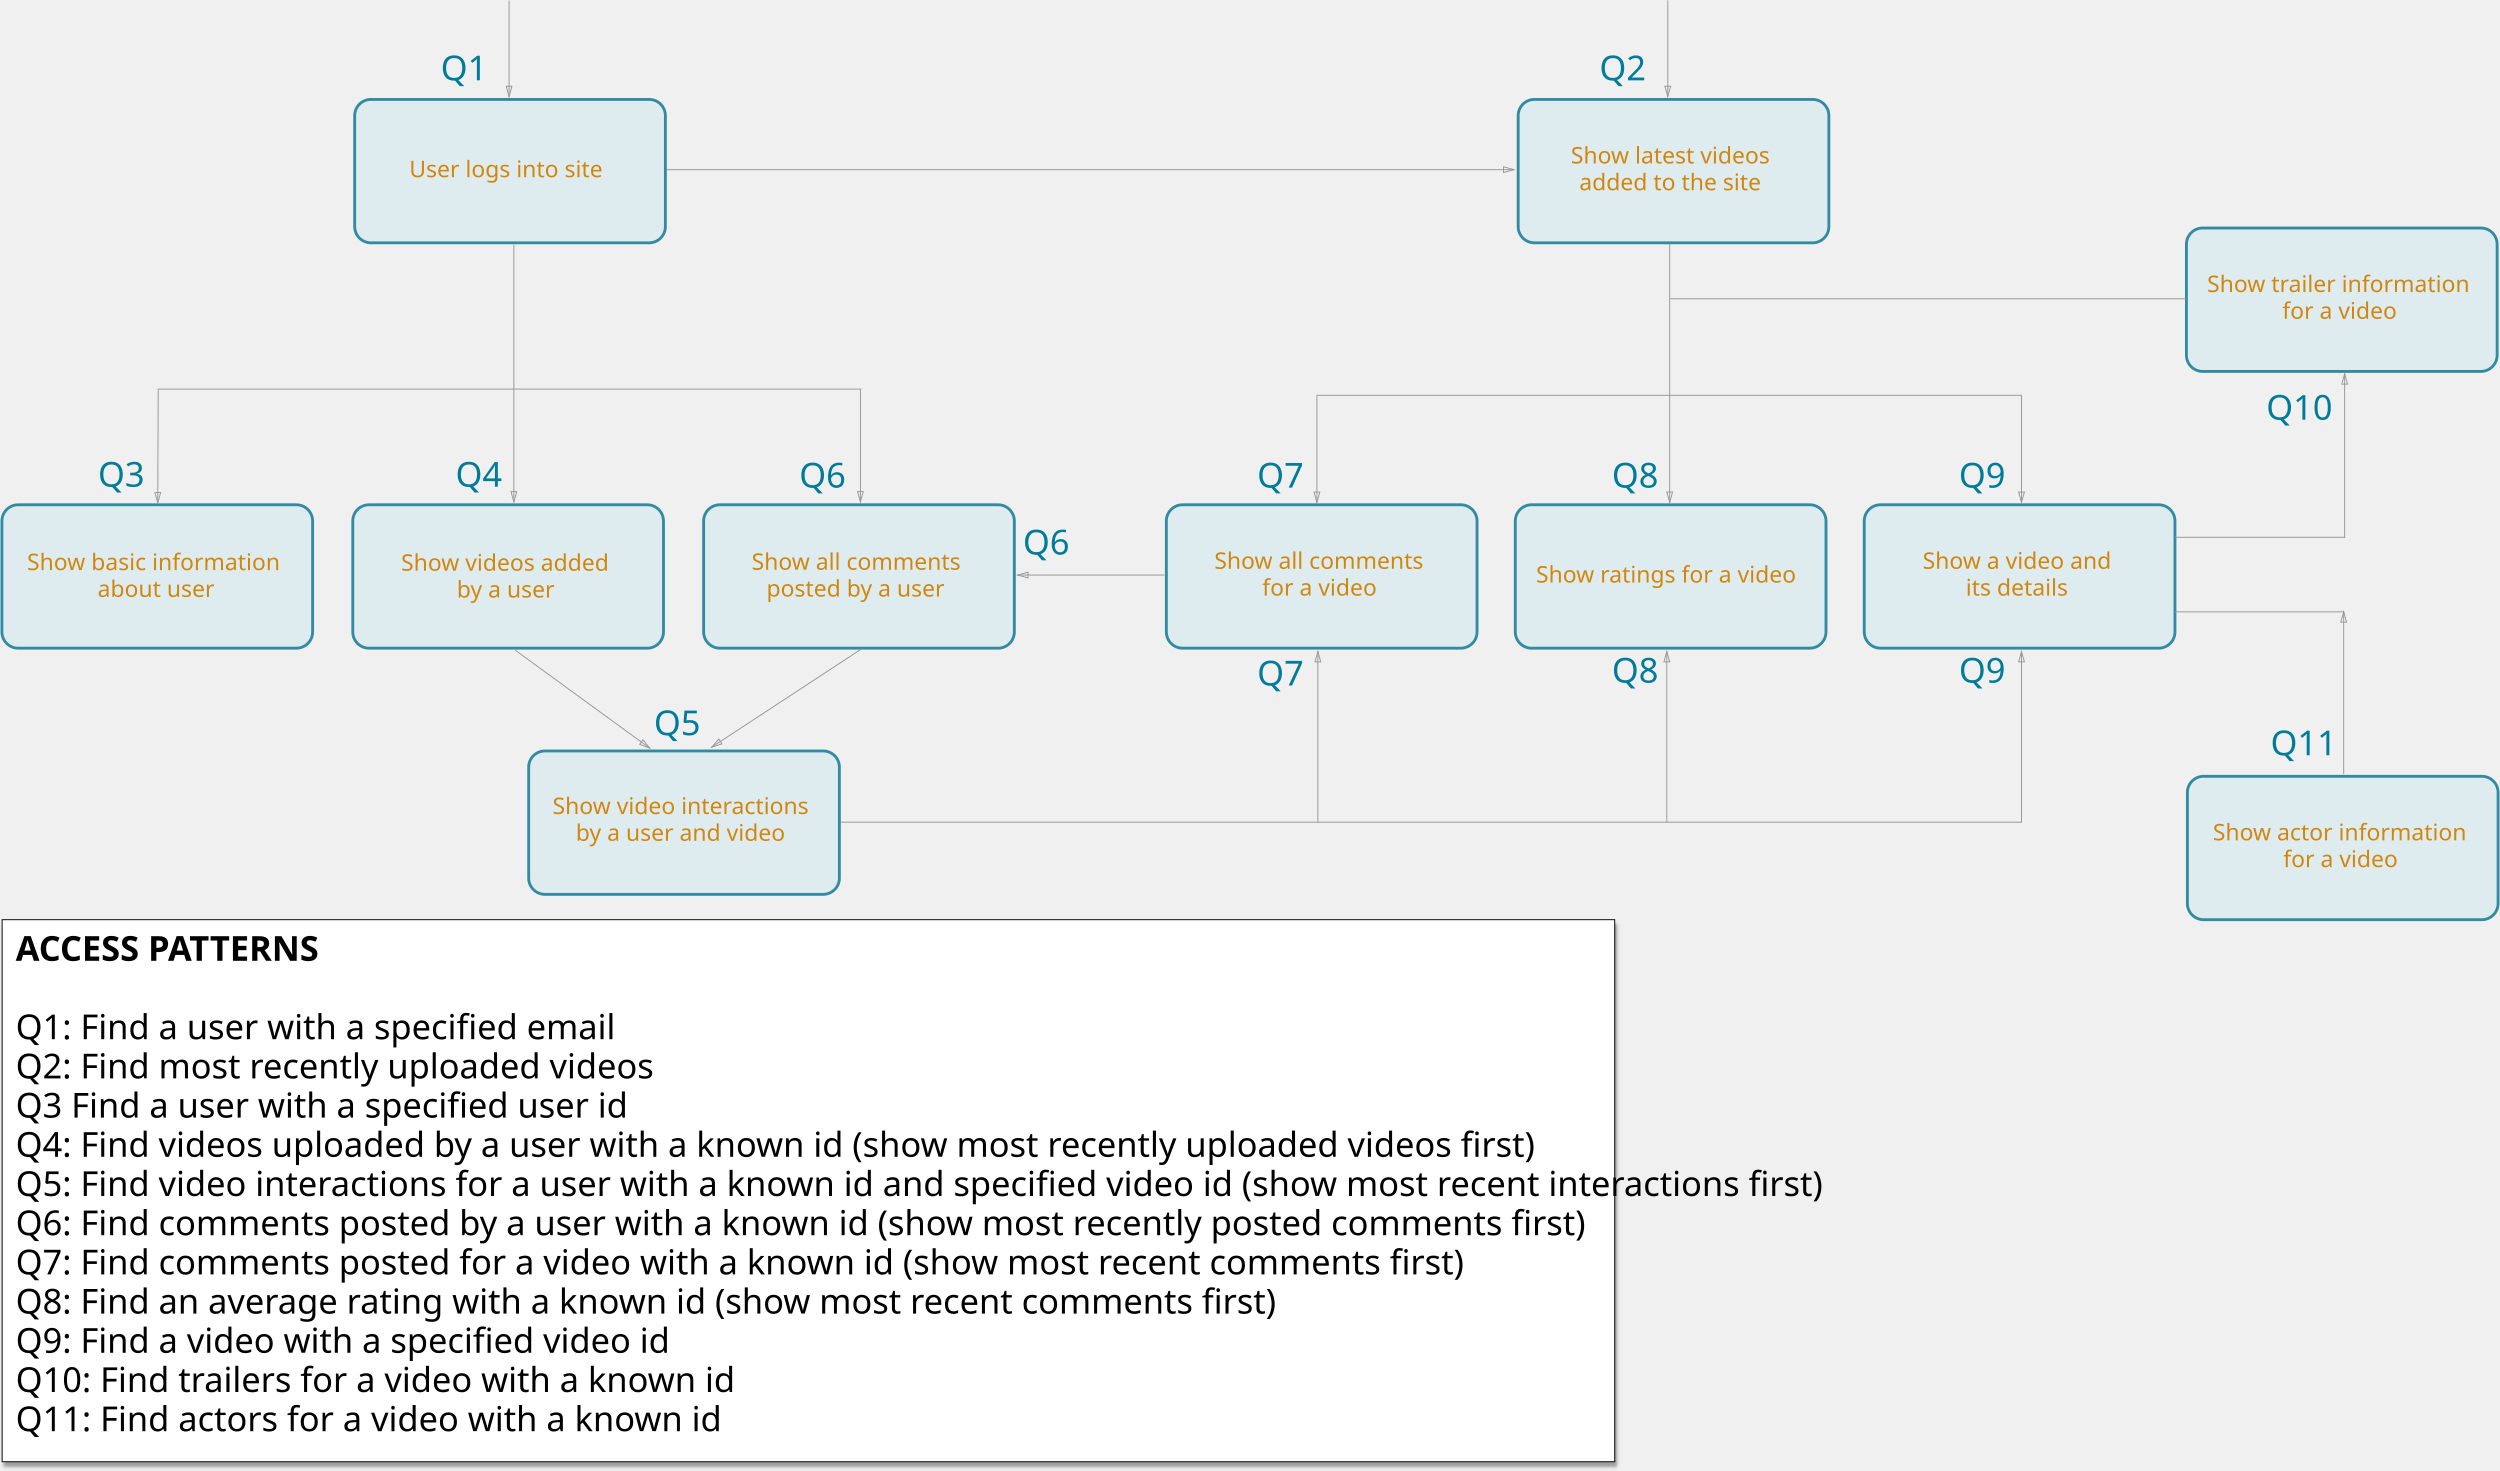
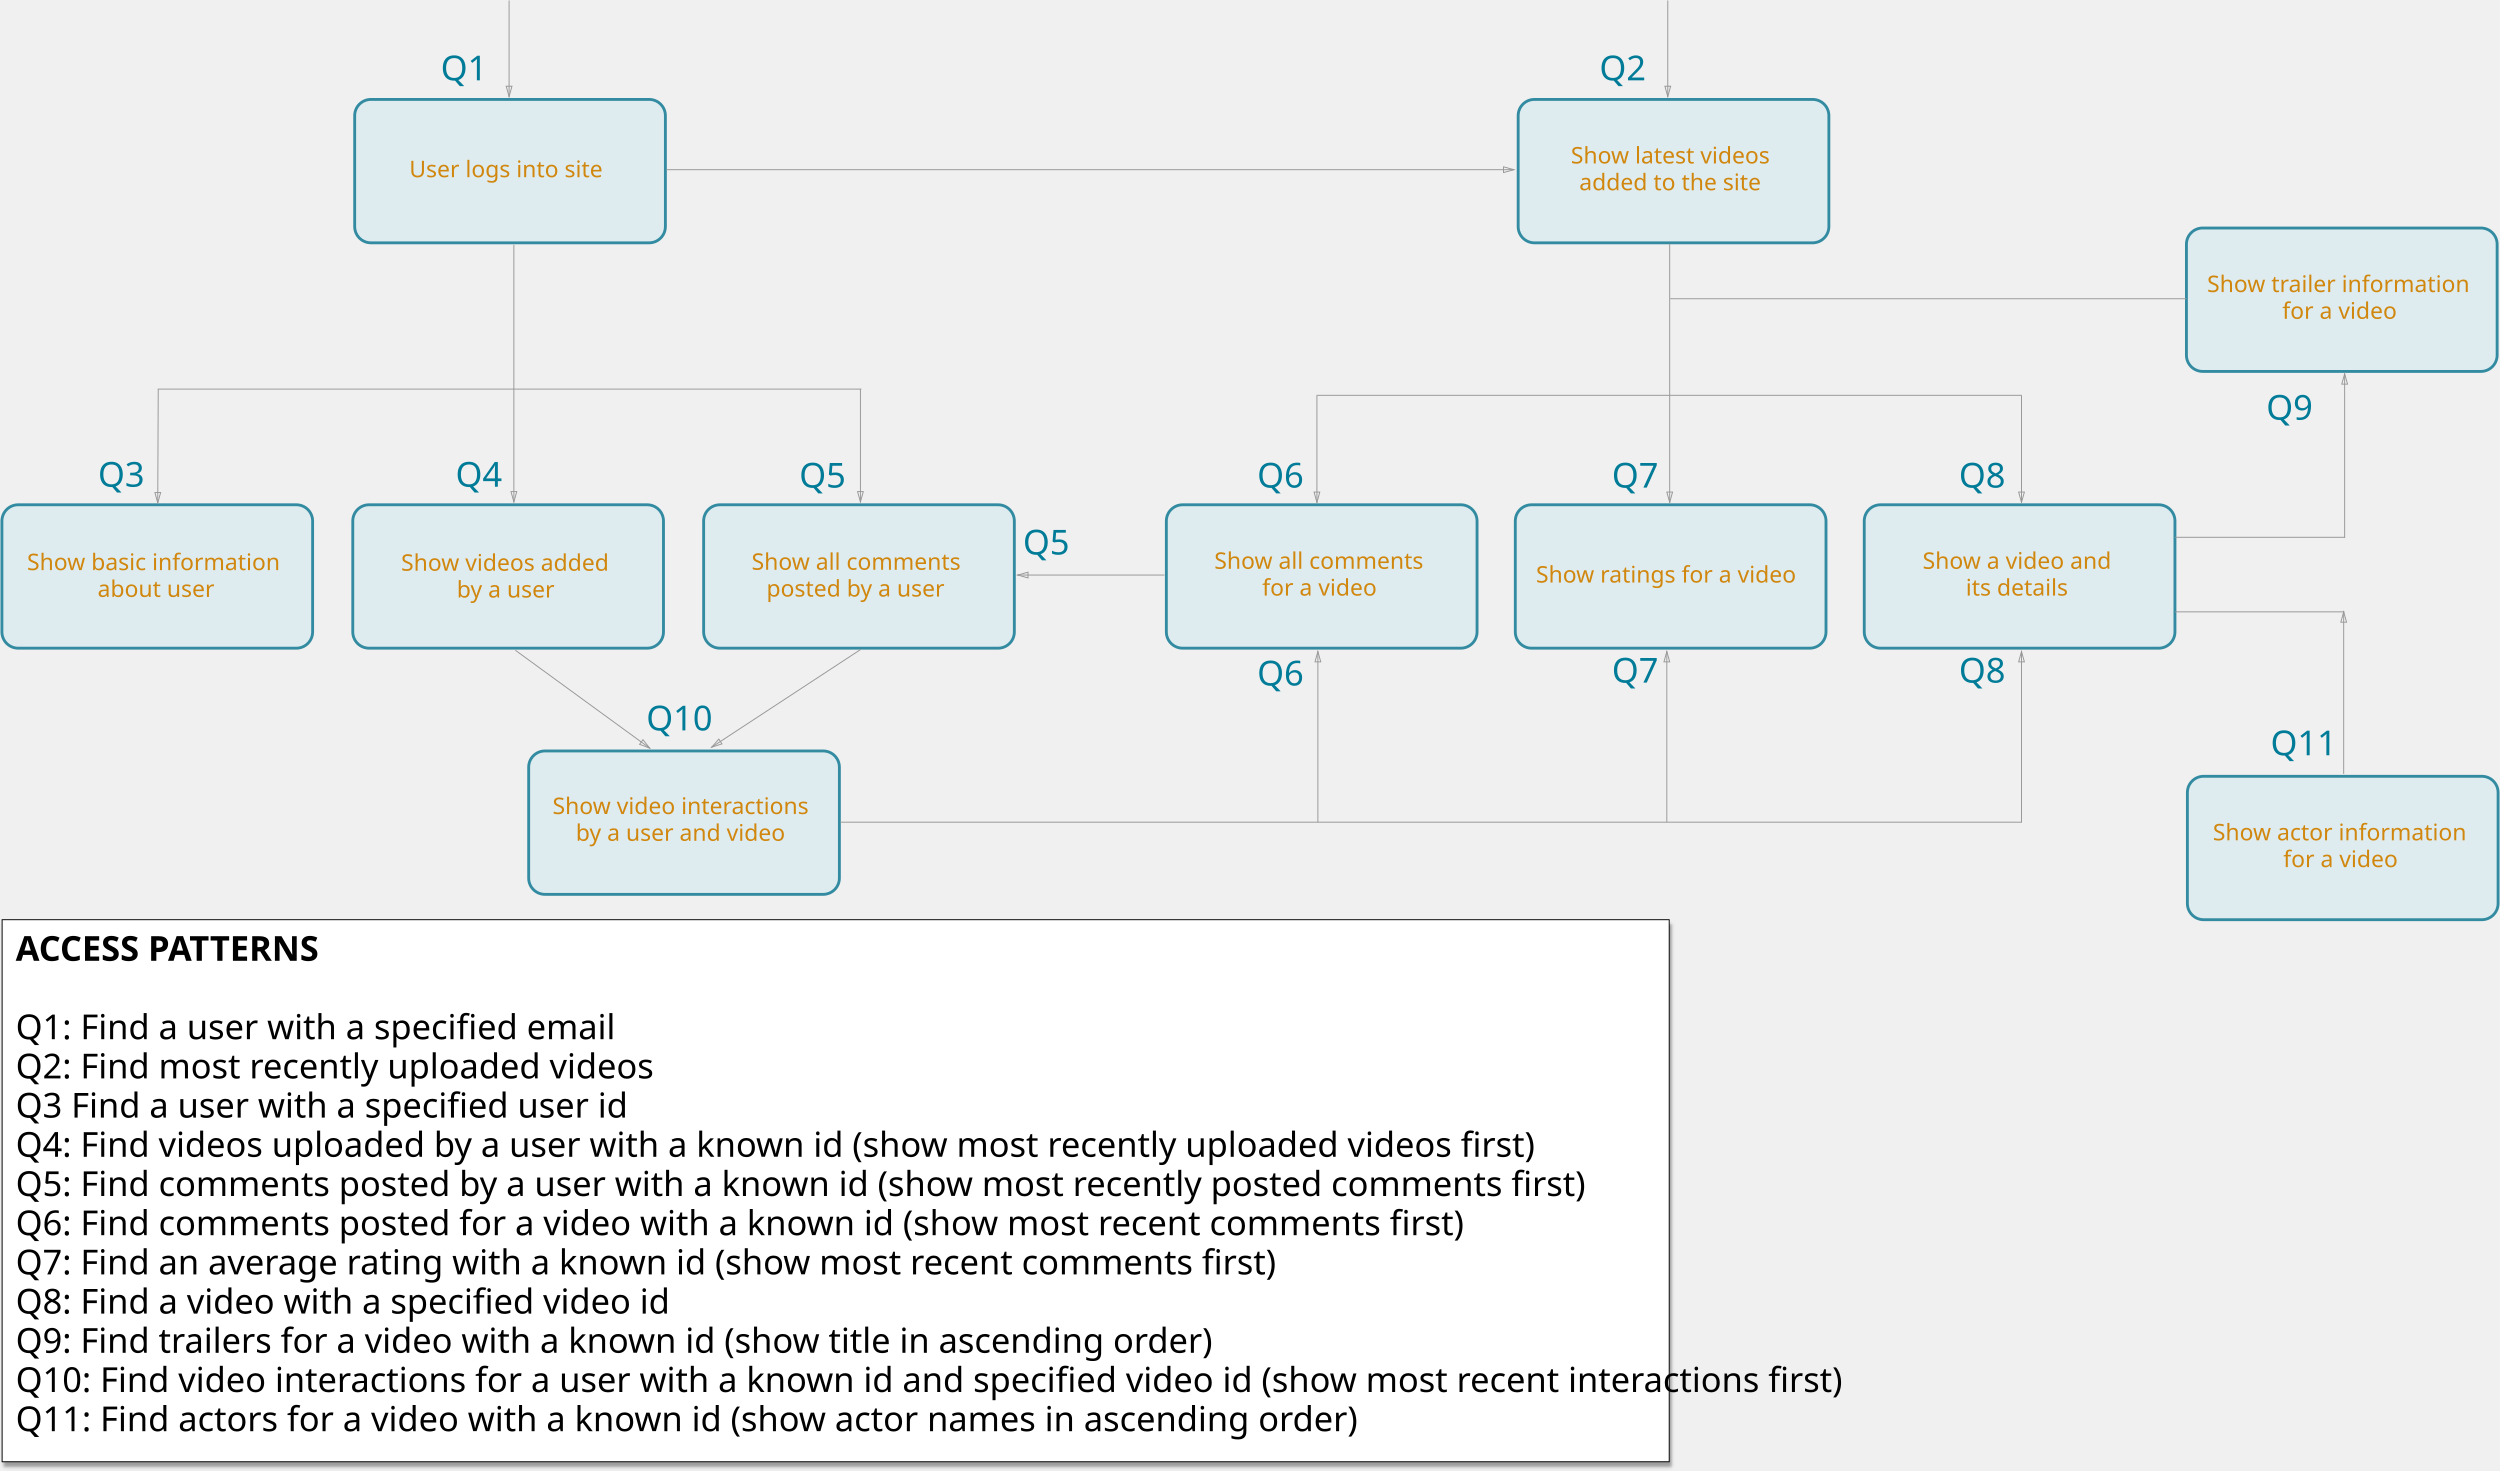
<svg xmlns="http://www.w3.org/2000/svg" width="2615px" height="1538px" viewBox="0 0 2615 1538" version="1.1">
  <defs>
    <filter x="-50%" y="-50%" width="200%" height="200%" filterUnits="objectBoundingBox" id="filter-1">
      <feOffset dx="2" dy="5" in="SourceAlpha" result="shadowOffsetOuter1" />
      <feGaussianBlur stdDeviation="2" in="shadowOffsetOuter1" result="shadowBlurOuter1" />
      <feColorMatrix values="0 0 0 0 0   0 0 0 0 0   0 0 0 0 0  0 0 0 0.35 0" in="shadowBlurOuter1" type="matrix" result="shadowMatrixOuter1" />
      <feMerge>
        <feMergeNode in="shadowMatrixOuter1" />
        <feMergeNode in="SourceGraphic" />
      </feMerge>
    </filter>
  </defs>
  <g id="Page-1" stroke="none" stroke-width="1" fill="none" fill-rule="evenodd">
    <g id="Rectangle-+-User-logs-into-site-Copy" transform="translate(1588, 104)">
      <rect id="Rectangle" stroke="#338BA1" stroke-width="3" fill="#DEECF0" x="0" y="0" width="325" height="150" rx="17" />
      <text id="Show-latest-videos-" font-family="Lucida Grande" font-size="24" font-weight="normal" fill="#D1870E">
        <tspan x="55.098" y="67">Show latest videos </tspan>
        <tspan x="63.898" y="95">added to the site</tspan>
      </text>
    </g>
    <g id="Rectangle-+-User-logs-into-site-Copy-5" transform="translate(1220, 528)">
      <rect id="Rectangle" stroke="#338BA1" stroke-width="3" fill="#DEECF0" x="0" y="0" width="325" height="150" rx="17" />
      <text id="Show-all-comments" font-family="Lucida Grande" font-size="24" font-weight="normal" fill="#D1870E">
        <tspan x="50.152" y="67">Show all comments</tspan>
        <tspan x="100.297" y="95">for a video</tspan>
      </text>
    </g>
    <g id="Rectangle-+-User-logs-into-site-Copy-6" transform="translate(1585, 528)">
      <rect id="Rectangle" stroke="#338BA1" stroke-width="3" fill="#DEECF0" x="0" y="0" width="325" height="150" rx="17" />
      <text id="Show-ratings-for-a-v" font-family="Lucida Grande" font-size="24" font-weight="normal" fill="#D1870E">
        <tspan x="21.635" y="81.363">Show ratings for a video</tspan>
      </text>
    </g>
    <g id="Rectangle-+-User-logs-into-site-Copy-7" transform="translate(1950, 528)">
      <rect id="Rectangle" stroke="#338BA1" stroke-width="3" fill="#DEECF0" x="0" y="0" width="325" height="150" rx="17" />
      <text id="Show-a-video-and" font-family="Lucida Grande" font-size="24" font-weight="normal" fill="#D1870E">
        <tspan x="61.039" y="67">Show a video and</tspan>
        <tspan x="106.221" y="95">its details</tspan>
      </text>
    </g>
    <g id="Rectangle-+-User-logs-into-site-Copy-8" transform="translate(2288, 812)">
      <rect id="Rectangle" stroke="#338BA1" stroke-width="3" fill="#DEECF0" x="0" y="0" width="325" height="150" rx="17" />
      <text id="Show-actor-informati" font-family="Lucida Grande" font-size="24" font-weight="normal" fill="#D1870E">
        <tspan x="26.621" y="67">Show actor information </tspan>
        <tspan x="100.297" y="95">for a video</tspan>
      </text>
    </g>
    <g id="Rectangle-+-User-logs-into-site-Copy-11" transform="translate(2287, 238.5)">
      <rect id="Rectangle" stroke="#338BA1" stroke-width="3" fill="#DEECF0" x="0" y="0" width="325" height="150" rx="17" />
      <text id="Show-trailer-informa" font-family="Lucida Grande" font-size="24" font-weight="normal" fill="#D1870E">
        <tspan x="21.605" y="67">Show trailer information </tspan>
        <tspan x="100.297" y="95">for a video</tspan>
      </text>
    </g>
    <path d="M2286.5,312.5 L1747.497,312.5" id="Line" stroke="#979797" stroke-linecap="square" />
    <g id="Rectangle-+-User-logs-into-site-Copy-2" transform="translate(2, 528)">
      <rect id="Rectangle" stroke="#338BA1" stroke-width="3" fill="#DEECF0" x="0" y="0" width="325" height="150" rx="17" />
      <text id="Show-basic-informati" font-family="Lucida Grande" font-size="24" font-weight="normal" fill="#D1870E">
        <tspan x="26.252" y="68.363">Show basic information  </tspan>
        <tspan x="100.057" y="96.363">about user</tspan>
      </text>
    </g>
    <g id="Rectangle-+-User-logs-into-site-Copy-4" transform="translate(371, 104)">
      <rect id="Rectangle" stroke="#338BA1" stroke-width="3" fill="#DEECF0" x="0" y="0" width="325" height="150" rx="17" />
      <text id="User-logs-into-site" font-family="Lucida Grande" font-size="24" font-weight="normal" fill="#D1870E">
        <tspan x="57.107" y="81.363">User logs into site</tspan>
      </text>
    </g>
    <g id="Rectangle-+-User-logs-into-site-Copy-3" transform="translate(553, 785.5)">
      <rect id="Rectangle" stroke="#338BA1" stroke-width="3" fill="#DEECF0" x="0" y="0" width="325" height="150" rx="17" />
      <text id="Show-video-interacti" font-family="Lucida Grande" font-size="24" font-weight="normal" fill="#D1870E">
        <tspan x="24.924" y="66">Show video interactions </tspan>
        <tspan x="49.287" y="94">by a user and video</tspan>
      </text>
    </g>
    <g id="Rectangle-+-User-logs-into-site-Copy-9" transform="translate(369, 528)">
      <rect id="Rectangle" stroke="#338BA1" stroke-width="3" fill="#DEECF0" x="0" y="0" width="325" height="150" rx="17" />
      <text id="Show-videos-added" font-family="Lucida Grande" font-size="24" font-weight="normal" fill="#D1870E">
        <tspan x="50.502" y="69">Show videos added</tspan>
        <tspan x="108.797" y="97">by a user</tspan>
      </text>
    </g>
    <g id="Rectangle-+-User-logs-into-site-Copy-10" transform="translate(736, 528)">
      <rect id="Rectangle" stroke="#338BA1" stroke-width="3" fill="#DEECF0" x="0" y="0" width="325" height="150" rx="17" />
      <text id="Show-all-comments" font-family="Lucida Grande" font-size="24" font-weight="normal" fill="#D1870E">
        <tspan x="50.152" y="68">Show all comments</tspan>
        <tspan x="65.732" y="96">posted by a user</tspan>
      </text>
    </g>
    <path d="M532.5,1 L532.5,101" id="Line" stroke="#979797" stroke-linecap="square" />
    <path id="Line-decoration-1" d="M532.5,101 L535.5,90.2 L529.5,90.2 L532.5,101 Z" stroke="#979797" stroke-linecap="square" />
    <path d="M1744.5,1 L1744.5,101" id="Line-Copy" stroke="#979797" stroke-linecap="square" />
    <path id="Line-Copy-decoration-1" d="M1744.5,101 L1747.5,90.2 L1741.5,90.2 L1744.5,101 Z" stroke="#979797" stroke-linecap="square" />
    <path d="M697.5,177.5 L1583.5,177.5" id="Line" stroke="#979797" stroke-linecap="square" />
    <path id="Line-decoration-1" d="M1583.5,177.5 L1572.7,174.5 L1572.7,180.5 L1583.5,177.5 Z" stroke="#979797" stroke-linecap="square" />
    <path d="M1746.5,255.5 L1746.5,525.5" id="Line" stroke="#979797" stroke-linecap="square" />
    <path id="Line-decoration-1" d="M1746.5,525.5 L1749.5,514.7 L1743.5,514.7 L1746.5,525.5 Z" stroke="#979797" stroke-linecap="square" />
    <path d="M1377.5,414.5 L1377.5,525.5" id="Line" stroke="#979797" stroke-linecap="square" />
    <path id="Line-decoration-1" d="M1377.5,525.5 L1380.5,514.7 L1374.5,514.7 L1377.5,525.5 Z" stroke="#979797" stroke-linecap="square" />
    <path d="M2114.5,414.5 L2114.5,525.5" id="Line-Copy-2" stroke="#979797" stroke-linecap="square" />
    <path id="Line-Copy-2-decoration-1" d="M2114.5,525.5 L2117.5,514.7 L2111.5,514.7 L2114.5,525.5 Z" stroke="#979797" stroke-linecap="square" />
    <path d="M1377.5,413.5 L2114.5,413.5" id="Line" stroke="#979797" stroke-linecap="square" />
    <path d="M2452.5,562 L2452.5,391" id="Line" stroke="#979797" stroke-linecap="square" />
    <path id="Line-decoration-1" d="M2452.5,391 L2449.5,401.8 L2455.5,401.8 L2452.5,391 Z" stroke="#979797" stroke-linecap="square" />
    <path d="M2451.5,809 L2451.5,640" id="Line-Copy-3" stroke="#979797" stroke-linecap="square" transform="translate(2451.5, 724.5) scale(1, -1) translate(-2451.5, -724.5) " />
    <path id="Line-Copy-3-decoration-1" d="M2451.5,640 L2448.5,650.8 L2454.5,650.8 L2451.5,640 Z" stroke="#979797" stroke-linecap="square" />
    <path d="M2452.5,562 L2275.5,562" id="Line" stroke="#979797" stroke-linecap="square" />
    <path d="M2451.5,640 L2275.5,640" id="Line-Copy-4" stroke="#979797" stroke-linecap="square" />
    <path d="M165.5,407.5 L165,526" id="Line" stroke="#979797" stroke-linecap="square" />
    <path id="Line-decoration-1" d="M165,526 L168.046,515.213 L162.046,515.187 L165,526 Z" stroke="#979797" stroke-linecap="square" />
    <path d="M539.5,680.5 L679.5,782.5" id="Line-Copy-5" stroke="#979797" stroke-linecap="square" />
    <path id="Line-Copy-5-decoration-1" d="M679.5,782.5 L672.538,773.716 L669.004,778.565 L679.5,782.5 Z" stroke="#979797" stroke-linecap="square" />
    <path d="M537.5,256.5 L537.5,525" id="Line-Copy-6" stroke="#979797" stroke-linecap="square" />
    <path id="Line-Copy-6-decoration-1" d="M537.5,525 L540.5,514.2 L534.5,514.2 L537.5,525 Z" stroke="#979797" stroke-linecap="square" />
    <path d="M900,407.5 L900,525" id="Line-Copy-7" stroke="#979797" stroke-linecap="square" />
    <path id="Line-Copy-7-decoration-1" d="M900,525 L903,514.2 L897,514.2 L900,525 Z" stroke="#979797" stroke-linecap="square" />
    <path d="M900,679.5 L744.5,781.5" id="Line-Copy-10" stroke="#979797" stroke-linecap="square" />
    <path id="Line-Copy-10-decoration-1" d="M744.5,781.5 L755.176,778.085 L751.885,773.068 L744.5,781.5 Z" stroke="#979797" stroke-linecap="square" />
    <path d="M165.5,407 L900.5,407" id="Line" stroke="#979797" stroke-linecap="square" />
    <path d="M1217.5,601.5 L1064.5,601.5" id="Line" stroke="#979797" stroke-linecap="square" />
    <path id="Line-decoration-1" d="M1064.5,601.5 L1075.3,604.5 L1075.3,598.5 L1064.5,601.5 Z" stroke="#979797" stroke-linecap="square" />
    <path d="M879.5,860 L2114.5,860" id="Line" stroke="#979797" stroke-linecap="square" />
    <path d="M1378.5,859.5 L1378.5,681.5" id="Line" stroke="#979797" stroke-linecap="square" />
    <path id="Line-decoration-1" d="M1378.5,681.5 L1375.5,692.3 L1381.5,692.3 L1378.5,681.5 Z" stroke="#979797" stroke-linecap="square" />
    <path d="M1743.5,859.5 L1743.5,681.5" id="Line-Copy-8" stroke="#979797" stroke-linecap="square" />
    <path id="Line-Copy-8-decoration-1" d="M1743.5,681.5 L1740.5,692.3 L1746.5,692.3 L1743.5,681.5 Z" stroke="#979797" stroke-linecap="square" />
    <path d="M2114.5,859.5 L2114.5,681.5" id="Line-Copy-9" stroke="#979797" stroke-linecap="square" />
    <path id="Line-Copy-9-decoration-1" d="M2114.5,681.5 L2111.5,692.3 L2117.5,692.3 L2114.5,681.5 Z" stroke="#979797" stroke-linecap="square" />
    <text id="Q1" font-family="Gill Sans" font-size="36" font-weight="normal" fill="#007B98">
      <tspan x="461" y="84">Q1</tspan>
    </text>
    <text id="Q2" font-family="Gill Sans" font-size="36" font-weight="normal" fill="#007B98">
      <tspan x="1673" y="84">Q2</tspan>
    </text>
    <text id="Q3" font-family="Gill Sans" font-size="36" font-weight="normal" fill="#007B98">
      <tspan x="102.5" y="509.095">Q3</tspan>
    </text>
-     <text id="Q5" font-family="Gill Sans" font-size="36" font-weight="normal" fill="#007B98">
-       <tspan x="684" y="769">Q5</tspan>
+     <text id="Q10" font-family="Gill Sans" font-size="36" font-weight="normal" fill="#007B98">
+       <tspan x="676" y="764">Q10</tspan>
    </text>
    <text id="Q4" font-family="Gill Sans" font-size="36" font-weight="normal" fill="#007B98">
      <tspan x="476.5" y="509.095">Q4</tspan>
    </text>
-     <text id="Q6" font-family="Gill Sans" font-size="36" font-weight="normal" fill="#007B98">
-       <tspan x="836" y="510">Q6</tspan>
+     <text id="Q5" font-family="Gill Sans" font-size="36" font-weight="normal" fill="#007B98">
+       <tspan x="836" y="510">Q5</tspan>
+     </text>
+     <text id="Q5" font-family="Gill Sans" font-size="36" font-weight="normal" fill="#007B98">
+       <tspan x="1070" y="580">Q5</tspan>
    </text>
    <text id="Q6" font-family="Gill Sans" font-size="36" font-weight="normal" fill="#007B98">
-       <tspan x="1070" y="580">Q6</tspan>
+       <tspan x="1315" y="510">Q6</tspan>
    </text>
    <text id="Q7" font-family="Gill Sans" font-size="36" font-weight="normal" fill="#007B98">
-       <tspan x="1315" y="510">Q7</tspan>
+       <tspan x="1686" y="510">Q7</tspan>
    </text>
    <text id="Q8" font-family="Gill Sans" font-size="36" font-weight="normal" fill="#007B98">
-       <tspan x="1686" y="510">Q8</tspan>
+       <tspan x="2049" y="510">Q8</tspan>
+     </text>
+     <text id="Q8" font-family="Gill Sans" font-size="36" font-weight="normal" fill="#007B98">
+       <tspan x="2049" y="714">Q8</tspan>
+     </text>
+     <text id="Q7" font-family="Gill Sans" font-size="36" font-weight="normal" fill="#007B98">
+       <tspan x="1686" y="714">Q7</tspan>
+     </text>
+     <text id="Q6" font-family="Gill Sans" font-size="36" font-weight="normal" fill="#007B98">
+       <tspan x="1315" y="717">Q6</tspan>
    </text>
    <text id="Q9" font-family="Gill Sans" font-size="36" font-weight="normal" fill="#007B98">
-       <tspan x="2049" y="510">Q9</tspan>
-     </text>
-     <text id="Q9" font-family="Gill Sans" font-size="36" font-weight="normal" fill="#007B98">
-       <tspan x="2049" y="714">Q9</tspan>
-     </text>
-     <text id="Q8" font-family="Gill Sans" font-size="36" font-weight="normal" fill="#007B98">
-       <tspan x="1686" y="714">Q8</tspan>
-     </text>
-     <text id="Q7" font-family="Gill Sans" font-size="36" font-weight="normal" fill="#007B98">
-       <tspan x="1315" y="717">Q7</tspan>
-     </text>
-     <text id="Q10" font-family="Gill Sans" font-size="36" font-weight="normal" fill="#007B98">
-       <tspan x="2370.5" y="439">Q10</tspan>
+       <tspan x="2370.5" y="439">Q9</tspan>
    </text>
    <text id="Q11" font-family="Gill Sans" font-size="36" font-weight="normal" fill="#007B98">
      <tspan x="2375" y="790">Q11</tspan>
    </text>
    <g id="Access-Patterns" transform="translate(2, 962)">
-       <rect id="Rectangle-29" stroke="#000000" fill="#FFFFFF" filter="url(#filter-1)" x="0.217" y="0" width="1686.783" height="567" />
+       <rect id="Rectangle-29" stroke="#000000" fill="#FFFFFF" filter="url(#filter-1)" x="0.217" y="0" width="1743.783" height="567" />
      <text id="ACCESS-PATTERNS" font-family="Gill Sans" font-size="36" font-weight="bold" fill="#000000">
        <tspan x="14.419" y="43">ACCESS PATTERNS</tspan>
        <tspan x="14.419" y="84" font-weight="normal" />
        <tspan x="14.419" y="125" font-weight="normal">Q1: Find a user with a specified email</tspan>
        <tspan x="14.419" y="166" font-weight="normal">Q2: Find most recently uploaded videos</tspan>
        <tspan x="14.419" y="207" font-weight="normal">Q3 Find a user with a specified user id</tspan>
        <tspan x="14.419" y="248" font-weight="normal">Q4: Find videos uploaded by a user with a known id (show most recently uploaded videos first)</tspan>
-         <tspan x="14.419" y="289" font-weight="normal">Q5: Find video interactions for a user with a known id and specified video id (show most recent interactions first)</tspan>
-         <tspan x="14.419" y="330" font-weight="normal">Q6: Find comments posted by a user with a known id (show most recently posted comments first)</tspan>
-         <tspan x="14.419" y="371" font-weight="normal">Q7: Find comments posted for a video with a known id (show most recent comments first)</tspan>
-         <tspan x="14.419" y="412" font-weight="normal">Q8: Find an average rating with a known id (show most recent comments first)</tspan>
-         <tspan x="14.419" y="453" font-weight="normal">Q9: Find a video with a specified video id</tspan>
-         <tspan x="14.419" y="494" font-weight="normal">Q10: Find trailers for a video with a known id</tspan>
-         <tspan x="14.419" y="535" font-weight="normal">Q11: Find actors for a video with a known id</tspan>
+         <tspan x="14.419" y="289" font-weight="normal">Q5: Find comments posted by a user with a known id (show most recently posted comments first)</tspan>
+         <tspan x="14.419" y="330" font-weight="normal">Q6: Find comments posted for a video with a known id (show most recent comments first)</tspan>
+         <tspan x="14.419" y="371" font-weight="normal">Q7: Find an average rating with a known id (show most recent comments first)</tspan>
+         <tspan x="14.419" y="412" font-weight="normal">Q8: Find a video with a specified video id</tspan>
+         <tspan x="14.419" y="453" font-weight="normal">Q9: Find trailers for a video with a known id (show title in ascending order)</tspan>
+         <tspan x="14.419" y="494" font-weight="normal">Q10: Find video interactions for a user with a known id and specified video id (show most recent interactions first)</tspan>
+         <tspan x="14.419" y="535" font-weight="normal">Q11: Find actors for a video with a known id (show actor names in ascending order)</tspan>
      </text>
    </g>
  </g>
</svg>
